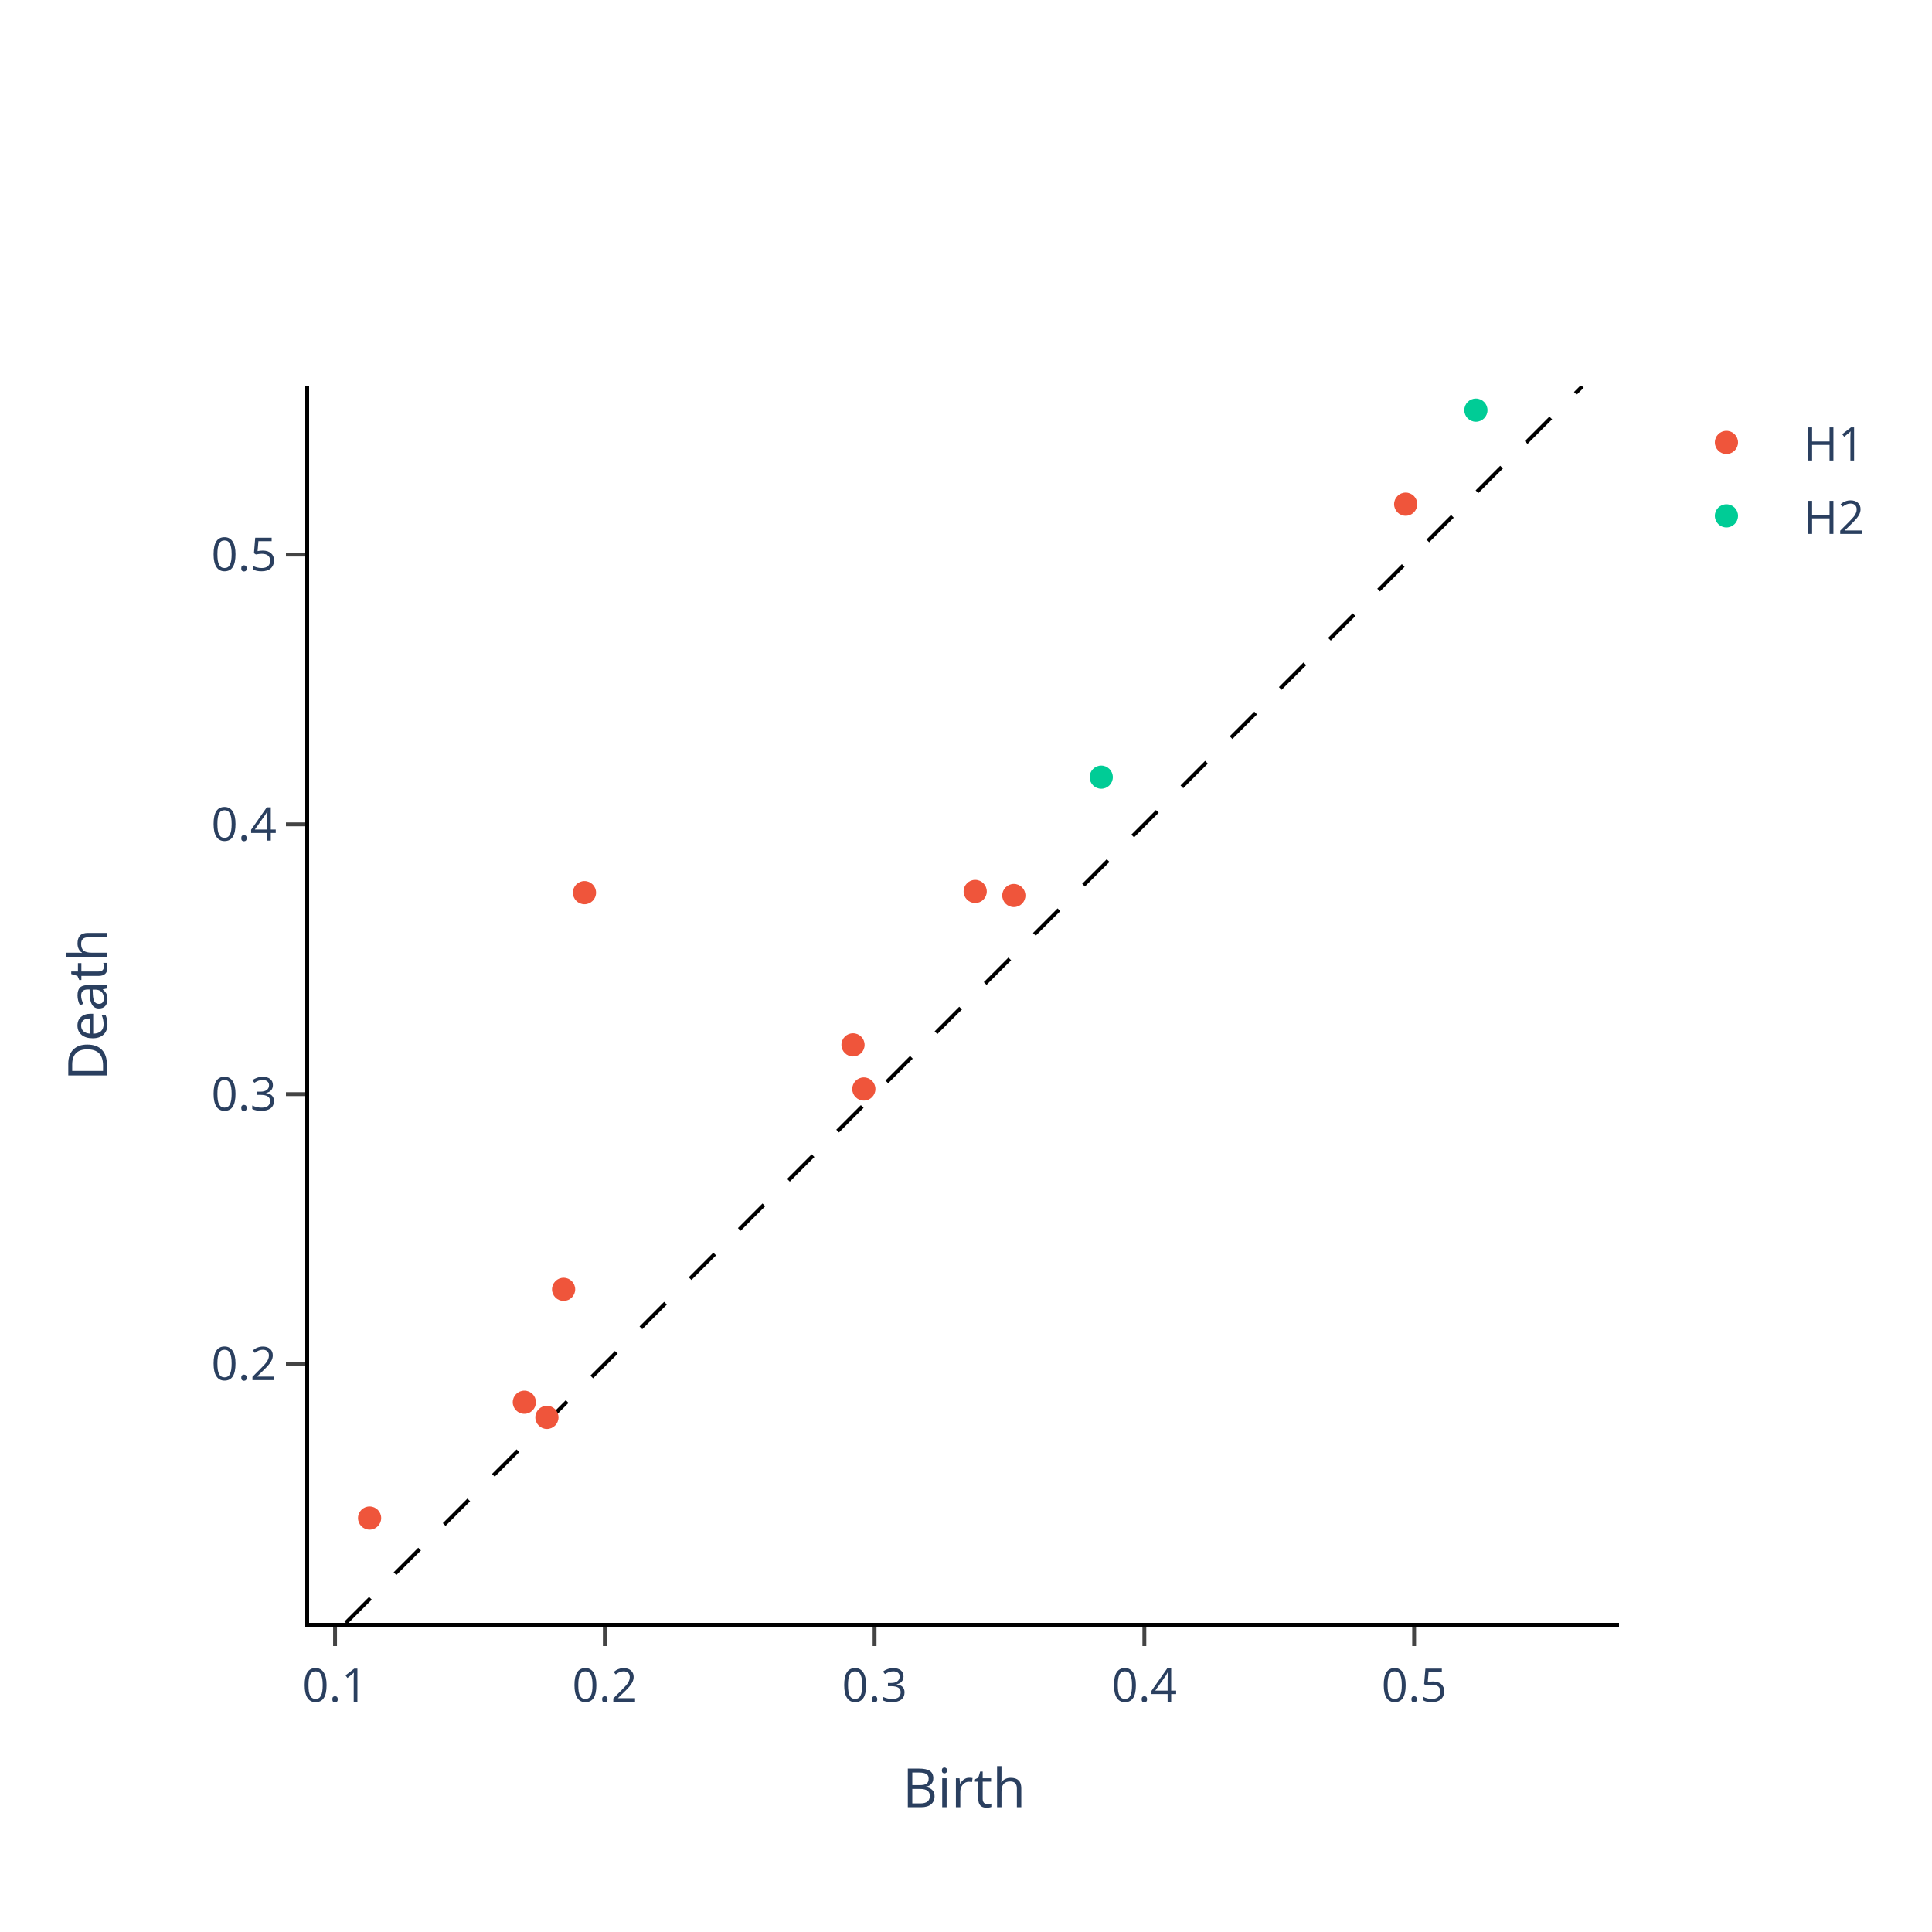
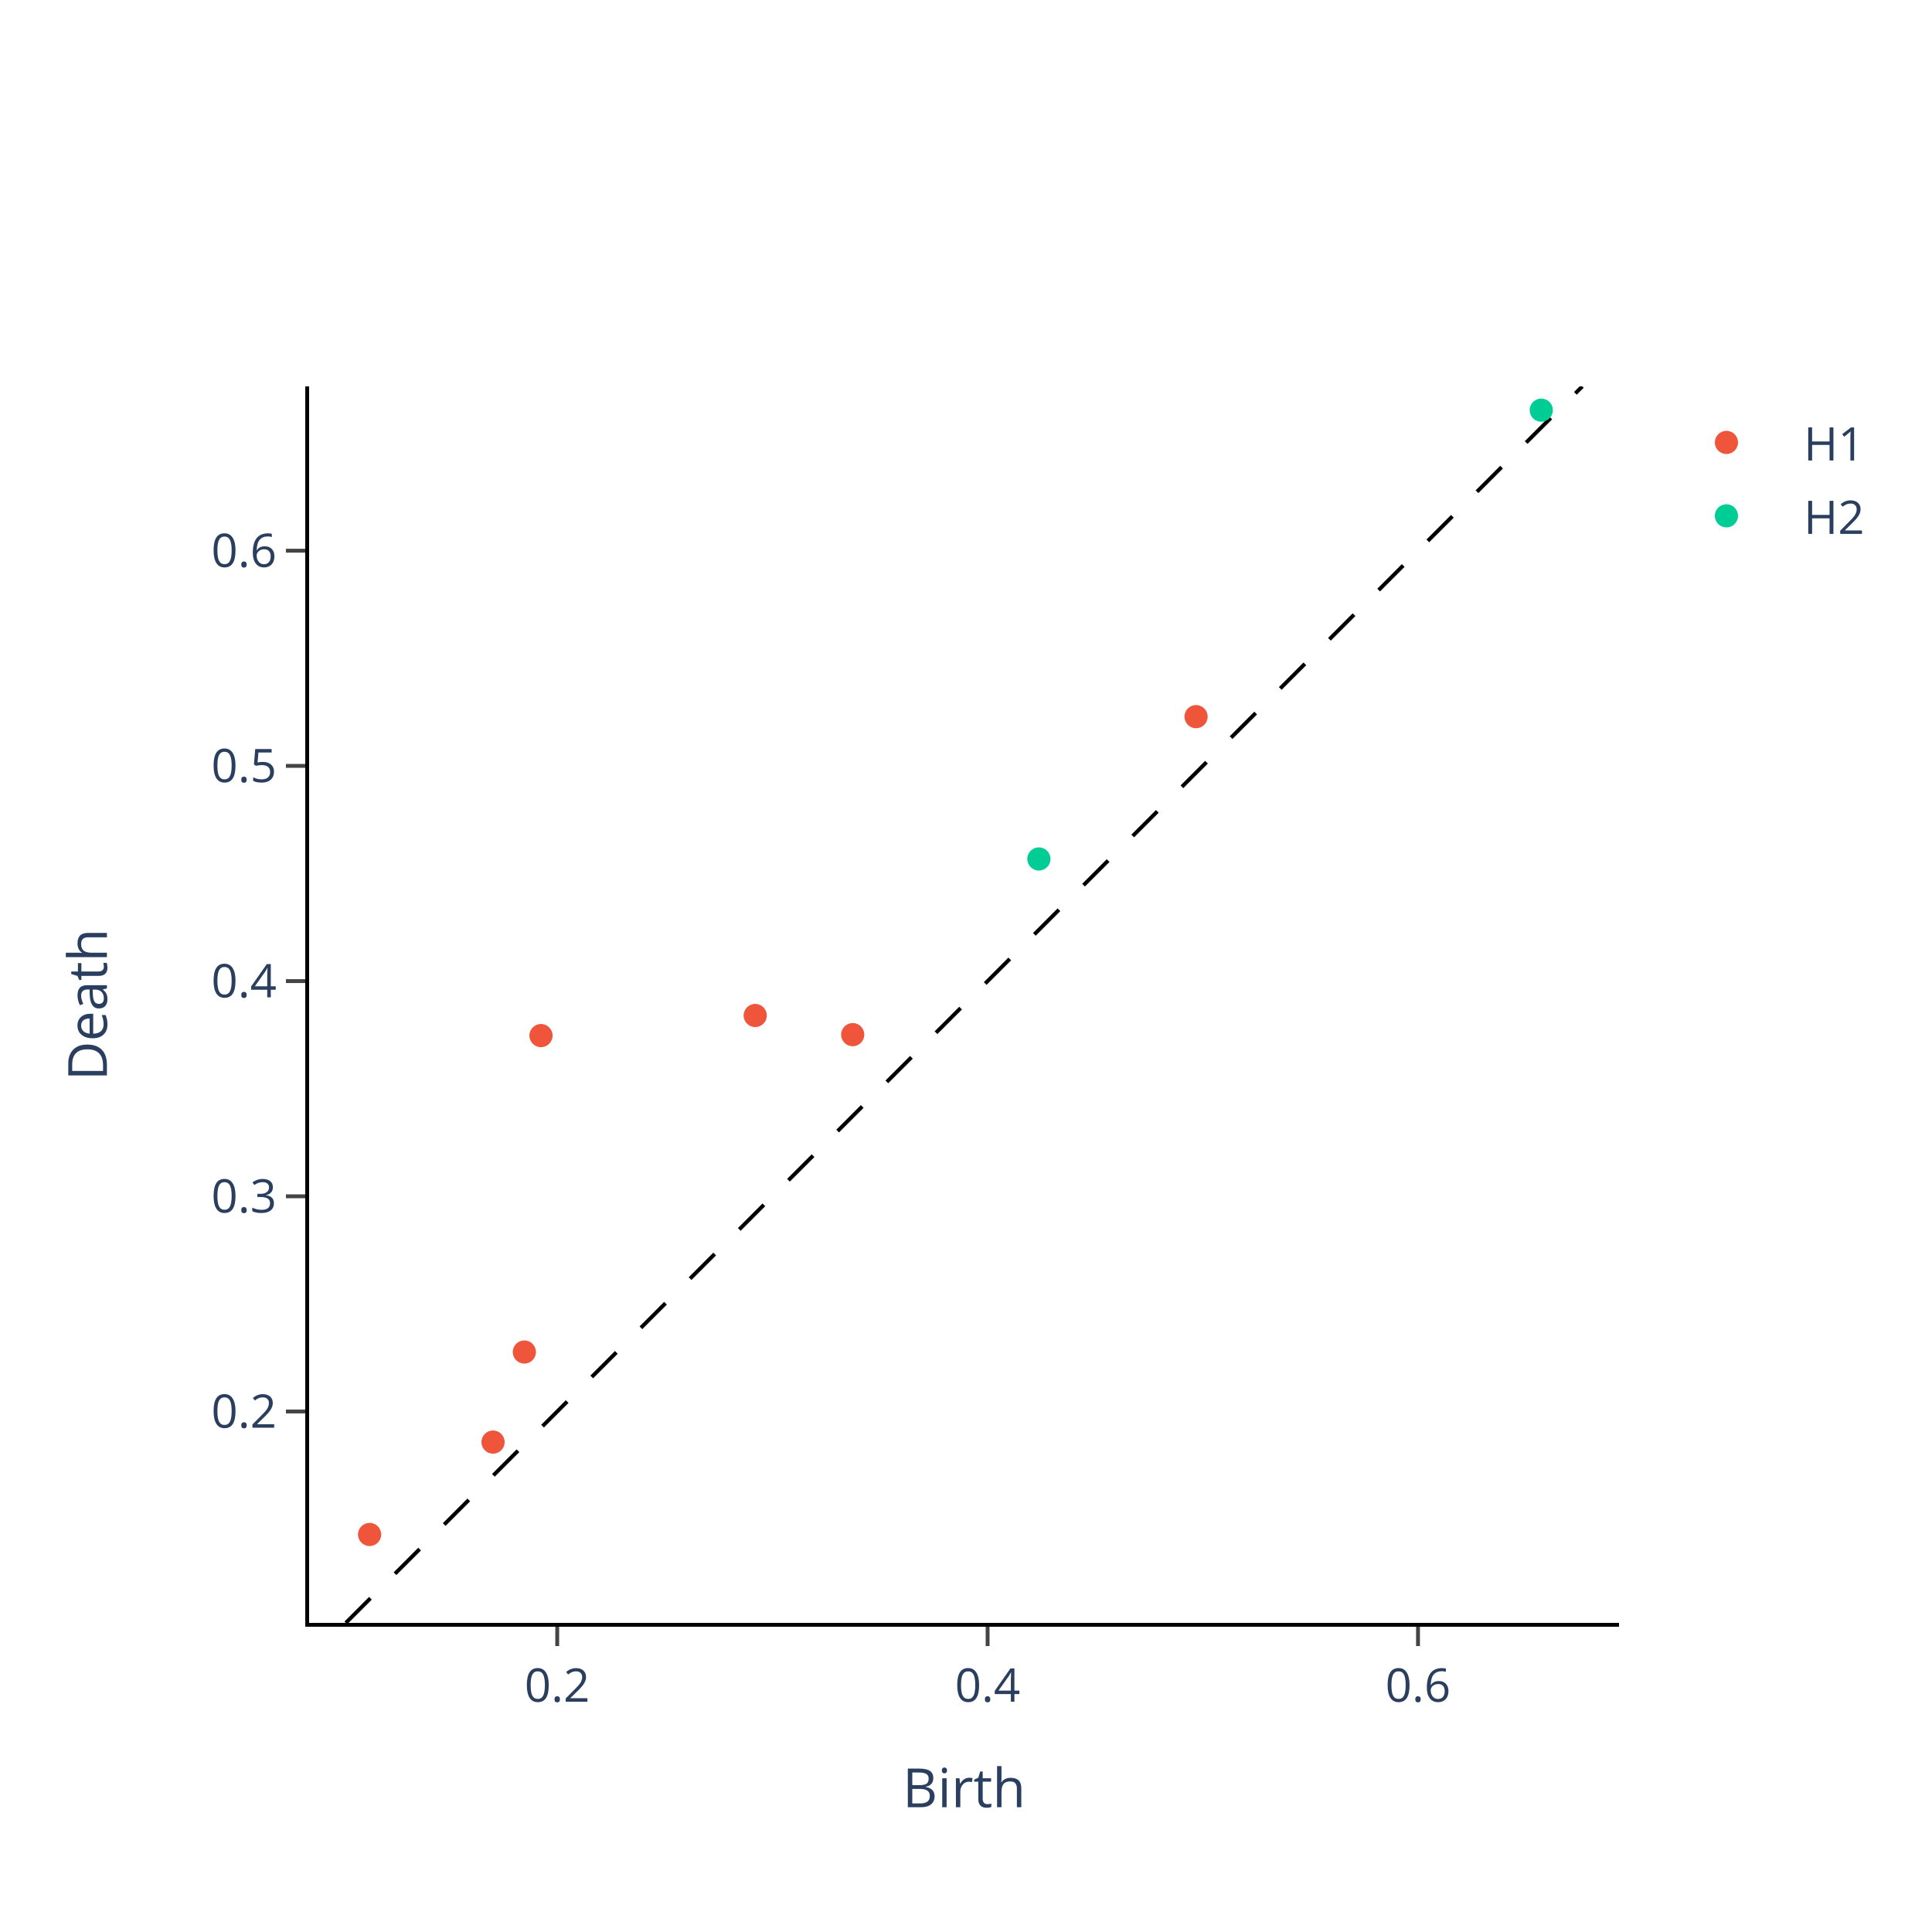
<svg xmlns="http://www.w3.org/2000/svg" class="main-svg" width="500" height="500" style="" viewBox="0 0 500 500">
  <rect x="0" y="0" width="500" height="500" style="fill: rgb(255, 255, 255); fill-opacity: 1;" />
-   <defs id="defs-ad5adb">
+   <defs id="defs-c5d663">
    <g class="clips">
-       <clipPath id="clipad5adbxyplot" class="plotclip">
+       <clipPath id="clipc5d663xyplot" class="plotclip">
        <rect width="339" height="320" />
      </clipPath>
-       <clipPath class="axesclip" id="clipad5adbx">
+       <clipPath class="axesclip" id="clipc5d663x">
        <rect x="80" y="0" width="339" height="500" />
      </clipPath>
-       <clipPath class="axesclip" id="clipad5adby">
+       <clipPath class="axesclip" id="clipc5d663y">
        <rect x="0" y="100" width="500" height="320" />
      </clipPath>
-       <clipPath class="axesclip" id="clipad5adbxy">
+       <clipPath class="axesclip" id="clipc5d663xy">
        <rect x="80" y="100" width="339" height="320" />
      </clipPath>
    </g>
    <g class="gradients" />
    <g class="patterns" />
  </defs>
  <g class="bglayer" />
  <g class="layer-below">
    <g class="imagelayer" />
    <g class="shapelayer" />
  </g>
  <g class="cartesianlayer">
    <g class="subplot xy">
      <g class="layer-subplot">
        <g class="shapelayer" />
        <g class="imagelayer" />
      </g>
      <g class="minor-gridlayer">
        <g class="x" />
        <g class="y" />
      </g>
      <g class="gridlayer">
        <g class="x">
-           <path class="xgrid crisp" transform="translate(86.71,0)" d="M0,100v320" style="stroke: rgb(255, 255, 255); stroke-opacity: 1; stroke-width: 1px;" />
-           <path class="xgrid crisp" transform="translate(156.53,0)" d="M0,100v320" style="stroke: rgb(255, 255, 255); stroke-opacity: 1; stroke-width: 1px;" />
-           <path class="xgrid crisp" transform="translate(226.34,0)" d="M0,100v320" style="stroke: rgb(255, 255, 255); stroke-opacity: 1; stroke-width: 1px;" />
-           <path class="xgrid crisp" transform="translate(296.16,0)" d="M0,100v320" style="stroke: rgb(255, 255, 255); stroke-opacity: 1; stroke-width: 1px;" />
-           <path class="xgrid crisp" transform="translate(365.98,0)" d="M0,100v320" style="stroke: rgb(255, 255, 255); stroke-opacity: 1; stroke-width: 1px;" />
+           <path class="xgrid crisp" transform="translate(144.21,0)" d="M0,100v320" style="stroke: rgb(255, 255, 255); stroke-opacity: 1; stroke-width: 1px;" />
+           <path class="xgrid crisp" transform="translate(255.59,0)" d="M0,100v320" style="stroke: rgb(255, 255, 255); stroke-opacity: 1; stroke-width: 1px;" />
+           <path class="xgrid crisp" transform="translate(366.98,0)" d="M0,100v320" style="stroke: rgb(255, 255, 255); stroke-opacity: 1; stroke-width: 1px;" />
        </g>
        <g class="y">
-           <path class="ygrid crisp" transform="translate(0,352.97)" d="M80,0h339" style="stroke: rgb(255, 255, 255); stroke-opacity: 1; stroke-width: 1px;" />
-           <path class="ygrid crisp" transform="translate(0,283.16)" d="M80,0h339" style="stroke: rgb(255, 255, 255); stroke-opacity: 1; stroke-width: 1px;" />
-           <path class="ygrid crisp" transform="translate(0,213.34)" d="M80,0h339" style="stroke: rgb(255, 255, 255); stroke-opacity: 1; stroke-width: 1px;" />
-           <path class="ygrid crisp" transform="translate(0,143.52)" d="M80,0h339" style="stroke: rgb(255, 255, 255); stroke-opacity: 1; stroke-width: 1px;" />
+           <path class="ygrid crisp" transform="translate(0,365.29)" d="M80,0h339" style="stroke: rgb(255, 255, 255); stroke-opacity: 1; stroke-width: 1px;" />
+           <path class="ygrid crisp" transform="translate(0,309.6)" d="M80,0h339" style="stroke: rgb(255, 255, 255); stroke-opacity: 1; stroke-width: 1px;" />
+           <path class="ygrid crisp" transform="translate(0,253.91)" d="M80,0h339" style="stroke: rgb(255, 255, 255); stroke-opacity: 1; stroke-width: 1px;" />
+           <path class="ygrid crisp" transform="translate(0,198.21)" d="M80,0h339" style="stroke: rgb(255, 255, 255); stroke-opacity: 1; stroke-width: 1px;" />
+           <path class="ygrid crisp" transform="translate(0,142.52)" d="M80,0h339" style="stroke: rgb(255, 255, 255); stroke-opacity: 1; stroke-width: 1px;" />
        </g>
      </g>
      <g class="zerolinelayer" />
      <path class="xlines-below" />
      <path class="ylines-below" />
      <g class="overlines-below" />
      <g class="xaxislayer-below" />
      <g class="yaxislayer-below" />
      <g class="overaxes-below" />
-       <g class="plot" transform="translate(80,100)" clip-path="url(#clipad5adbxyplot)">
+       <g class="plot" transform="translate(80,100)" clip-path="url(#clipc5d663xyplot)">
        <g class="scatterlayer mlayer">
-           <g class="trace scatter traceb18827" style="stroke-miterlimit: 2; opacity: 1;">
+           <g class="trace scatter trace2438c1" style="stroke-miterlimit: 2; opacity: 1;">
            <g class="fills" />
            <g class="errorbars" />
            <g class="lines">
              <path class="js-line" d="M9.5,320L329.5,0" style="vector-effect: none; fill: none; stroke: rgb(0, 0, 0); stroke-opacity: 1; stroke-dasharray: 9px, 9px; stroke-width: 1px; opacity: 1;" />
            </g>
            <g class="points" />
            <g class="text" />
          </g>
-           <g class="trace scatter trace5c3480" style="stroke-miterlimit: 2; opacity: 1;">
+           <g class="trace scatter tracee22b45" style="stroke-miterlimit: 2; opacity: 1;">
            <g class="fills" />
            <g class="errorbars" />
            <g class="lines" />
            <g class="points">
-               <path class="point" transform="translate(283.79,30.48)" d="M3,0A3,3 0 1,1 0,-3A3,3 0 0,1 3,0Z" style="opacity: 1; stroke-width: 0px; fill: rgb(239, 85, 59); fill-opacity: 1;" />
-               <path class="point" transform="translate(182.38,131.76)" d="M3,0A3,3 0 1,1 0,-3A3,3 0 0,1 3,0Z" style="opacity: 1; stroke-width: 0px; fill: rgb(239, 85, 59); fill-opacity: 1;" />
-               <path class="point" transform="translate(172.38,130.71)" d="M3,0A3,3 0 1,1 0,-3A3,3 0 0,1 3,0Z" style="opacity: 1; stroke-width: 0px; fill: rgb(239, 85, 59); fill-opacity: 1;" />
-               <path class="point" transform="translate(143.56,181.83)" d="M3,0A3,3 0 1,1 0,-3A3,3 0 0,1 3,0Z" style="opacity: 1; stroke-width: 0px; fill: rgb(239, 85, 59); fill-opacity: 1;" />
-               <path class="point" transform="translate(140.76,170.41)" d="M3,0A3,3 0 1,1 0,-3A3,3 0 0,1 3,0Z" style="opacity: 1; stroke-width: 0px; fill: rgb(239, 85, 59); fill-opacity: 1;" />
-               <path class="point" transform="translate(71.26,131.02)" d="M3,0A3,3 0 1,1 0,-3A3,3 0 0,1 3,0Z" style="opacity: 1; stroke-width: 0px; fill: rgb(239, 85, 59); fill-opacity: 1;" />
-               <path class="point" transform="translate(65.86,233.68)" d="M3,0A3,3 0 1,1 0,-3A3,3 0 0,1 3,0Z" style="opacity: 1; stroke-width: 0px; fill: rgb(239, 85, 59); fill-opacity: 1;" />
-               <path class="point" transform="translate(61.54,266.82)" d="M3,0A3,3 0 1,1 0,-3A3,3 0 0,1 3,0Z" style="opacity: 1; stroke-width: 0px; fill: rgb(239, 85, 59); fill-opacity: 1;" />
-               <path class="point" transform="translate(55.7,262.9)" d="M3,0A3,3 0 1,1 0,-3A3,3 0 0,1 3,0Z" style="opacity: 1; stroke-width: 0px; fill: rgb(239, 85, 59); fill-opacity: 1;" />
-               <path class="point" transform="translate(15.65,292.87)" d="M3,0A3,3 0 1,1 0,-3A3,3 0 0,1 3,0Z" style="opacity: 1; stroke-width: 0px; fill: rgb(239, 85, 59); fill-opacity: 1;" />
+               <path class="point" transform="translate(229.54,85.47)" d="M3,0A3,3 0 1,1 0,-3A3,3 0 0,1 3,0Z" style="opacity: 1; stroke-width: 0px; fill: rgb(239, 85, 59); fill-opacity: 1;" />
+               <path class="point" transform="translate(140.68,167.76)" d="M3,0A3,3 0 1,1 0,-3A3,3 0 0,1 3,0Z" style="opacity: 1; stroke-width: 0px; fill: rgb(239, 85, 59); fill-opacity: 1;" />
+               <path class="point" transform="translate(115.45,162.81)" d="M3,0A3,3 0 1,1 0,-3A3,3 0 0,1 3,0Z" style="opacity: 1; stroke-width: 0px; fill: rgb(239, 85, 59); fill-opacity: 1;" />
+               <path class="point" transform="translate(60.01,168.01)" d="M3,0A3,3 0 1,1 0,-3A3,3 0 0,1 3,0Z" style="opacity: 1; stroke-width: 0px; fill: rgb(239, 85, 59); fill-opacity: 1;" />
+               <path class="point" transform="translate(55.7,249.9)" d="M3,0A3,3 0 1,1 0,-3A3,3 0 0,1 3,0Z" style="opacity: 1; stroke-width: 0px; fill: rgb(239, 85, 59); fill-opacity: 1;" />
+               <path class="point" transform="translate(47.6,273.21)" d="M3,0A3,3 0 1,1 0,-3A3,3 0 0,1 3,0Z" style="opacity: 1; stroke-width: 0px; fill: rgb(239, 85, 59); fill-opacity: 1;" />
+               <path class="point" transform="translate(15.65,297.12)" d="M3,0A3,3 0 1,1 0,-3A3,3 0 0,1 3,0Z" style="opacity: 1; stroke-width: 0px; fill: rgb(239, 85, 59); fill-opacity: 1;" />
            </g>
            <g class="text" />
          </g>
-           <g class="trace scatter tracedfd953" style="stroke-miterlimit: 2; opacity: 1;">
+           <g class="trace scatter traceb7c6ac" style="stroke-miterlimit: 2; opacity: 1;">
            <g class="fills" />
            <g class="errorbars" />
            <g class="lines" />
            <g class="points">
-               <path class="point" transform="translate(301.96,6.15)" d="M3,0A3,3 0 1,1 0,-3A3,3 0 0,1 3,0Z" style="opacity: 1; stroke-width: 0px; fill: rgb(0, 204, 150); fill-opacity: 1;" />
-               <path class="point" transform="translate(205,101.13)" d="M3,0A3,3 0 1,1 0,-3A3,3 0 0,1 3,0Z" style="opacity: 1; stroke-width: 0px; fill: rgb(0, 204, 150); fill-opacity: 1;" />
+               <path class="point" transform="translate(318.88,6.15)" d="M3,0A3,3 0 1,1 0,-3A3,3 0 0,1 3,0Z" style="opacity: 1; stroke-width: 0px; fill: rgb(0, 204, 150); fill-opacity: 1;" />
+               <path class="point" transform="translate(188.86,122.3)" d="M3,0A3,3 0 1,1 0,-3A3,3 0 0,1 3,0Z" style="opacity: 1; stroke-width: 0px; fill: rgb(0, 204, 150); fill-opacity: 1;" />
            </g>
            <g class="text" />
          </g>
        </g>
      </g>
      <g class="overplot" />
      <path class="xlines-above crisp" d="M79,420.5H419" style="fill: none; stroke-width: 1px; stroke: rgb(0, 0, 0); stroke-opacity: 1;" />
      <path class="ylines-above crisp" d="M79.5,100V420" style="fill: none; stroke-width: 1px; stroke: rgb(0, 0, 0); stroke-opacity: 1;" />
      <g class="overlines-above" />
      <g class="xaxislayer-above">
-         <path class="xtick ticks crisp" d="M0,421v5" transform="translate(86.71,0)" style="stroke: rgb(68, 68, 68); stroke-opacity: 1; stroke-width: 1px;" />
-         <path class="xtick ticks crisp" d="M0,421v5" transform="translate(156.53,0)" style="stroke: rgb(68, 68, 68); stroke-opacity: 1; stroke-width: 1px;" />
-         <path class="xtick ticks crisp" d="M0,421v5" transform="translate(226.34,0)" style="stroke: rgb(68, 68, 68); stroke-opacity: 1; stroke-width: 1px;" />
-         <path class="xtick ticks crisp" d="M0,421v5" transform="translate(296.16,0)" style="stroke: rgb(68, 68, 68); stroke-opacity: 1; stroke-width: 1px;" />
-         <path class="xtick ticks crisp" d="M0,421v5" transform="translate(365.98,0)" style="stroke: rgb(68, 68, 68); stroke-opacity: 1; stroke-width: 1px;" />
+         <path class="xtick ticks crisp" d="M0,421v5" transform="translate(144.21,0)" style="stroke: rgb(68, 68, 68); stroke-opacity: 1; stroke-width: 1px;" />
+         <path class="xtick ticks crisp" d="M0,421v5" transform="translate(255.59,0)" style="stroke: rgb(68, 68, 68); stroke-opacity: 1; stroke-width: 1px;" />
+         <path class="xtick ticks crisp" d="M0,421v5" transform="translate(366.98,0)" style="stroke: rgb(68, 68, 68); stroke-opacity: 1; stroke-width: 1px;" />
        <g class="xtick">
-           <text text-anchor="middle" x="0" y="440.4" transform="translate(86.71,0)" style="font-family: 'Open Sans', verdana, arial, sans-serif; font-size: 12px; fill: rgb(42, 63, 95); fill-opacity: 1; white-space: pre; opacity: 1;">0.1</text>
+           <text text-anchor="middle" x="0" y="440.4" transform="translate(144.21,0)" style="font-family: 'Open Sans', verdana, arial, sans-serif; font-size: 12px; fill: rgb(42, 63, 95); fill-opacity: 1; white-space: pre; opacity: 1;">0.2</text>
        </g>
        <g class="xtick">
-           <text text-anchor="middle" x="0" y="440.4" style="font-family: 'Open Sans', verdana, arial, sans-serif; font-size: 12px; fill: rgb(42, 63, 95); fill-opacity: 1; white-space: pre; opacity: 1;" transform="translate(156.53,0)">0.2</text>
+           <text text-anchor="middle" x="0" y="440.4" style="font-family: 'Open Sans', verdana, arial, sans-serif; font-size: 12px; fill: rgb(42, 63, 95); fill-opacity: 1; white-space: pre; opacity: 1;" transform="translate(255.59,0)">0.4</text>
        </g>
        <g class="xtick">
-           <text text-anchor="middle" x="0" y="440.4" style="font-family: 'Open Sans', verdana, arial, sans-serif; font-size: 12px; fill: rgb(42, 63, 95); fill-opacity: 1; white-space: pre; opacity: 1;" transform="translate(226.34,0)">0.3</text>
-         </g>
-         <g class="xtick">
-           <text text-anchor="middle" x="0" y="440.4" style="font-family: 'Open Sans', verdana, arial, sans-serif; font-size: 12px; fill: rgb(42, 63, 95); fill-opacity: 1; white-space: pre; opacity: 1;" transform="translate(296.16,0)">0.4</text>
-         </g>
-         <g class="xtick">
-           <text text-anchor="middle" x="0" y="440.4" style="font-family: 'Open Sans', verdana, arial, sans-serif; font-size: 12px; fill: rgb(42, 63, 95); fill-opacity: 1; white-space: pre; opacity: 1;" transform="translate(365.98,0)">0.5</text>
+           <text text-anchor="middle" x="0" y="440.4" style="font-family: 'Open Sans', verdana, arial, sans-serif; font-size: 12px; fill: rgb(42, 63, 95); fill-opacity: 1; white-space: pre; opacity: 1;" transform="translate(366.98,0)">0.6</text>
        </g>
      </g>
      <g class="yaxislayer-above">
-         <path class="ytick ticks crisp" d="M79,0h-5" transform="translate(0,352.97)" style="stroke: rgb(68, 68, 68); stroke-opacity: 1; stroke-width: 1px;" />
-         <path class="ytick ticks crisp" d="M79,0h-5" transform="translate(0,283.16)" style="stroke: rgb(68, 68, 68); stroke-opacity: 1; stroke-width: 1px;" />
-         <path class="ytick ticks crisp" d="M79,0h-5" transform="translate(0,213.34)" style="stroke: rgb(68, 68, 68); stroke-opacity: 1; stroke-width: 1px;" />
-         <path class="ytick ticks crisp" d="M79,0h-5" transform="translate(0,143.52)" style="stroke: rgb(68, 68, 68); stroke-opacity: 1; stroke-width: 1px;" />
-         <g class="ytick">
-           <text text-anchor="end" x="71.6" y="4.2" transform="translate(0,352.97)" style="font-family: 'Open Sans', verdana, arial, sans-serif; font-size: 12px; fill: rgb(42, 63, 95); fill-opacity: 1; white-space: pre; opacity: 1;">0.2</text>
-         </g>
-         <g class="ytick">
-           <text text-anchor="end" x="71.6" y="4.2" style="font-family: 'Open Sans', verdana, arial, sans-serif; font-size: 12px; fill: rgb(42, 63, 95); fill-opacity: 1; white-space: pre; opacity: 1;" transform="translate(0,283.16)">0.3</text>
-         </g>
-         <g class="ytick">
-           <text text-anchor="end" x="71.6" y="4.2" style="font-family: 'Open Sans', verdana, arial, sans-serif; font-size: 12px; fill: rgb(42, 63, 95); fill-opacity: 1; white-space: pre; opacity: 1;" transform="translate(0,213.34)">0.4</text>
-         </g>
-         <g class="ytick">
-           <text text-anchor="end" x="71.6" y="4.2" style="font-family: 'Open Sans', verdana, arial, sans-serif; font-size: 12px; fill: rgb(42, 63, 95); fill-opacity: 1; white-space: pre; opacity: 1;" transform="translate(0,143.52)">0.5</text>
+         <path class="ytick ticks crisp" d="M79,0h-5" transform="translate(0,365.29)" style="stroke: rgb(68, 68, 68); stroke-opacity: 1; stroke-width: 1px;" />
+         <path class="ytick ticks crisp" d="M79,0h-5" transform="translate(0,309.6)" style="stroke: rgb(68, 68, 68); stroke-opacity: 1; stroke-width: 1px;" />
+         <path class="ytick ticks crisp" d="M79,0h-5" transform="translate(0,253.91)" style="stroke: rgb(68, 68, 68); stroke-opacity: 1; stroke-width: 1px;" />
+         <path class="ytick ticks crisp" d="M79,0h-5" transform="translate(0,198.21)" style="stroke: rgb(68, 68, 68); stroke-opacity: 1; stroke-width: 1px;" />
+         <path class="ytick ticks crisp" d="M79,0h-5" transform="translate(0,142.52)" style="stroke: rgb(68, 68, 68); stroke-opacity: 1; stroke-width: 1px;" />
+         <g class="ytick">
+           <text text-anchor="end" x="71.6" y="4.2" transform="translate(0,365.29)" style="font-family: 'Open Sans', verdana, arial, sans-serif; font-size: 12px; fill: rgb(42, 63, 95); fill-opacity: 1; white-space: pre; opacity: 1;">0.2</text>
+         </g>
+         <g class="ytick">
+           <text text-anchor="end" x="71.6" y="4.2" style="font-family: 'Open Sans', verdana, arial, sans-serif; font-size: 12px; fill: rgb(42, 63, 95); fill-opacity: 1; white-space: pre; opacity: 1;" transform="translate(0,309.6)">0.3</text>
+         </g>
+         <g class="ytick">
+           <text text-anchor="end" x="71.6" y="4.2" style="font-family: 'Open Sans', verdana, arial, sans-serif; font-size: 12px; fill: rgb(42, 63, 95); fill-opacity: 1; white-space: pre; opacity: 1;" transform="translate(0,253.91)">0.4</text>
+         </g>
+         <g class="ytick">
+           <text text-anchor="end" x="71.6" y="4.2" style="font-family: 'Open Sans', verdana, arial, sans-serif; font-size: 12px; fill: rgb(42, 63, 95); fill-opacity: 1; white-space: pre; opacity: 1;" transform="translate(0,198.21)">0.5</text>
+         </g>
+         <g class="ytick">
+           <text text-anchor="end" x="71.6" y="4.2" style="font-family: 'Open Sans', verdana, arial, sans-serif; font-size: 12px; fill: rgb(42, 63, 95); fill-opacity: 1; white-space: pre; opacity: 1;" transform="translate(0,142.52)">0.6</text>
        </g>
      </g>
      <g class="overaxes-above" />
    </g>
  </g>
  <g class="polarlayer" />
  <g class="smithlayer" />
  <g class="ternarylayer" />
  <g class="geolayer" />
  <g class="funnelarealayer" />
  <g class="pielayer" />
  <g class="iciclelayer" />
  <g class="treemaplayer" />
  <g class="sunburstlayer" />
  <g class="glimages" />
-   <defs id="topdefs-ad5adb">
+   <defs id="topdefs-c5d663">
    <g class="clips" />
-     <clipPath id="legendad5adb">
+     <clipPath id="legendc5d663">
      <rect width="62" height="48" x="0" y="0" />
    </clipPath>
  </defs>
  <g class="layer-above">
    <g class="imagelayer" />
    <g class="shapelayer" />
  </g>
  <g class="infolayer">
    <g class="legend" pointer-events="all" transform="translate(426.8,100)">
      <rect class="bg" shape-rendering="crispEdges" width="62" height="48" x="0" y="0" style="stroke: rgb(68, 68, 68); stroke-opacity: 1; fill: rgb(255, 255, 255); fill-opacity: 1; stroke-width: 0px;" />
-       <g class="scrollbox" transform="" clip-path="url(#legendad5adb)">
+       <g class="scrollbox" transform="" clip-path="url(#legendc5d663)">
        <g class="groups">
          <g class="traces" transform="translate(0,14.5)" style="opacity: 1;">
            <text class="legendtext" text-anchor="start" x="40" y="4.68" style="font-family: 'Open Sans', verdana, arial, sans-serif; font-size: 12px; fill: rgb(42, 63, 95); fill-opacity: 1; white-space: pre;">H1</text>
            <g class="layers" style="opacity: 1;">
              <g class="legendfill" />
              <g class="legendlines" />
              <g class="legendsymbols">
                <g class="legendpoints">
                  <path class="scatterpts" transform="translate(20,0)" d="M3,0A3,3 0 1,1 0,-3A3,3 0 0,1 3,0Z" style="opacity: 1; stroke-width: 0px; fill: rgb(239, 85, 59); fill-opacity: 1;" />
                </g>
              </g>
            </g>
            <rect class="legendtoggle" x="0" y="-9.5" width="56.656" height="19" style="fill: rgb(0, 0, 0); fill-opacity: 0;" />
          </g>
          <g class="traces" transform="translate(0,33.5)" style="opacity: 1;">
            <text class="legendtext" text-anchor="start" x="40" y="4.68" style="font-family: 'Open Sans', verdana, arial, sans-serif; font-size: 12px; fill: rgb(42, 63, 95); fill-opacity: 1; white-space: pre;">H2</text>
            <g class="layers" style="opacity: 1;">
              <g class="legendfill" />
              <g class="legendlines" />
              <g class="legendsymbols">
                <g class="legendpoints">
                  <path class="scatterpts" transform="translate(20,0)" d="M3,0A3,3 0 1,1 0,-3A3,3 0 0,1 3,0Z" style="opacity: 1; stroke-width: 0px; fill: rgb(0, 204, 150); fill-opacity: 1;" />
                </g>
              </g>
            </g>
            <rect class="legendtoggle" x="0" y="-9.5" width="56.656" height="19" style="fill: rgb(0, 0, 0); fill-opacity: 0;" />
          </g>
        </g>
      </g>
      <rect class="scrollbar" rx="20" ry="3" width="0" height="0" x="0" y="0" style="fill: rgb(128, 139, 164); fill-opacity: 1;" />
    </g>
    <g class="g-gtitle" />
    <g class="g-xtitle">
      <text class="xtitle" x="249.5" y="467.706" text-anchor="middle" style="font-family: 'Open Sans', verdana, arial, sans-serif; font-size: 14px; fill: rgb(42, 63, 95); opacity: 1; font-weight: normal; white-space: pre;">Birth</text>
    </g>
    <g class="g-ytitle">
      <text class="ytitle" transform="rotate(-90,27.66875,260)" x="27.669" y="260" text-anchor="middle" style="font-family: 'Open Sans', verdana, arial, sans-serif; font-size: 14px; fill: rgb(42, 63, 95); opacity: 1; font-weight: normal; white-space: pre;">Death</text>
    </g>
  </g>
</svg>
